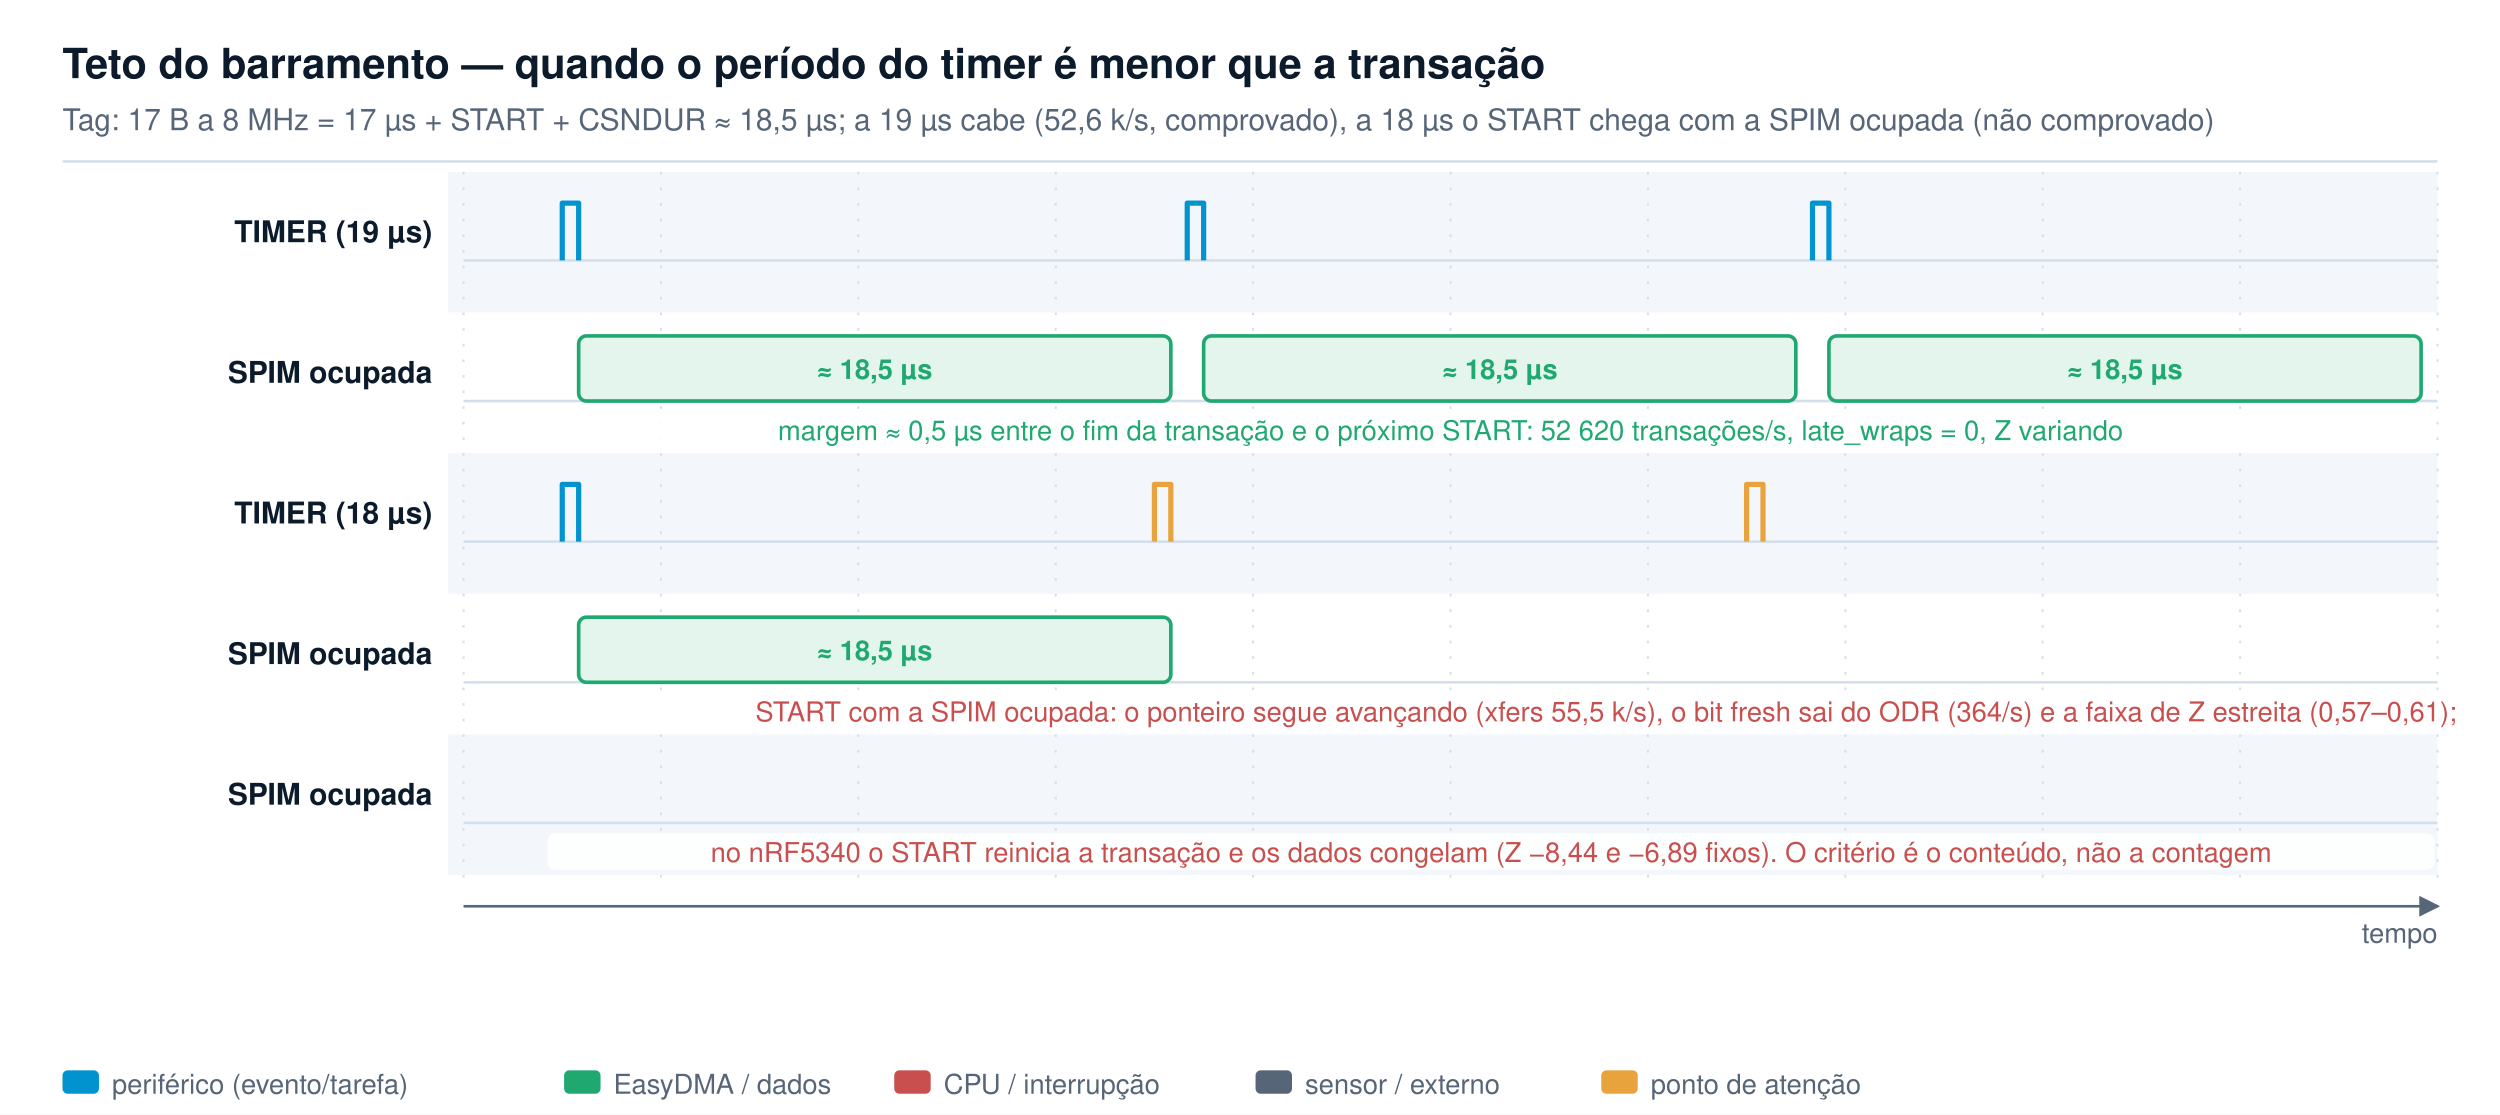
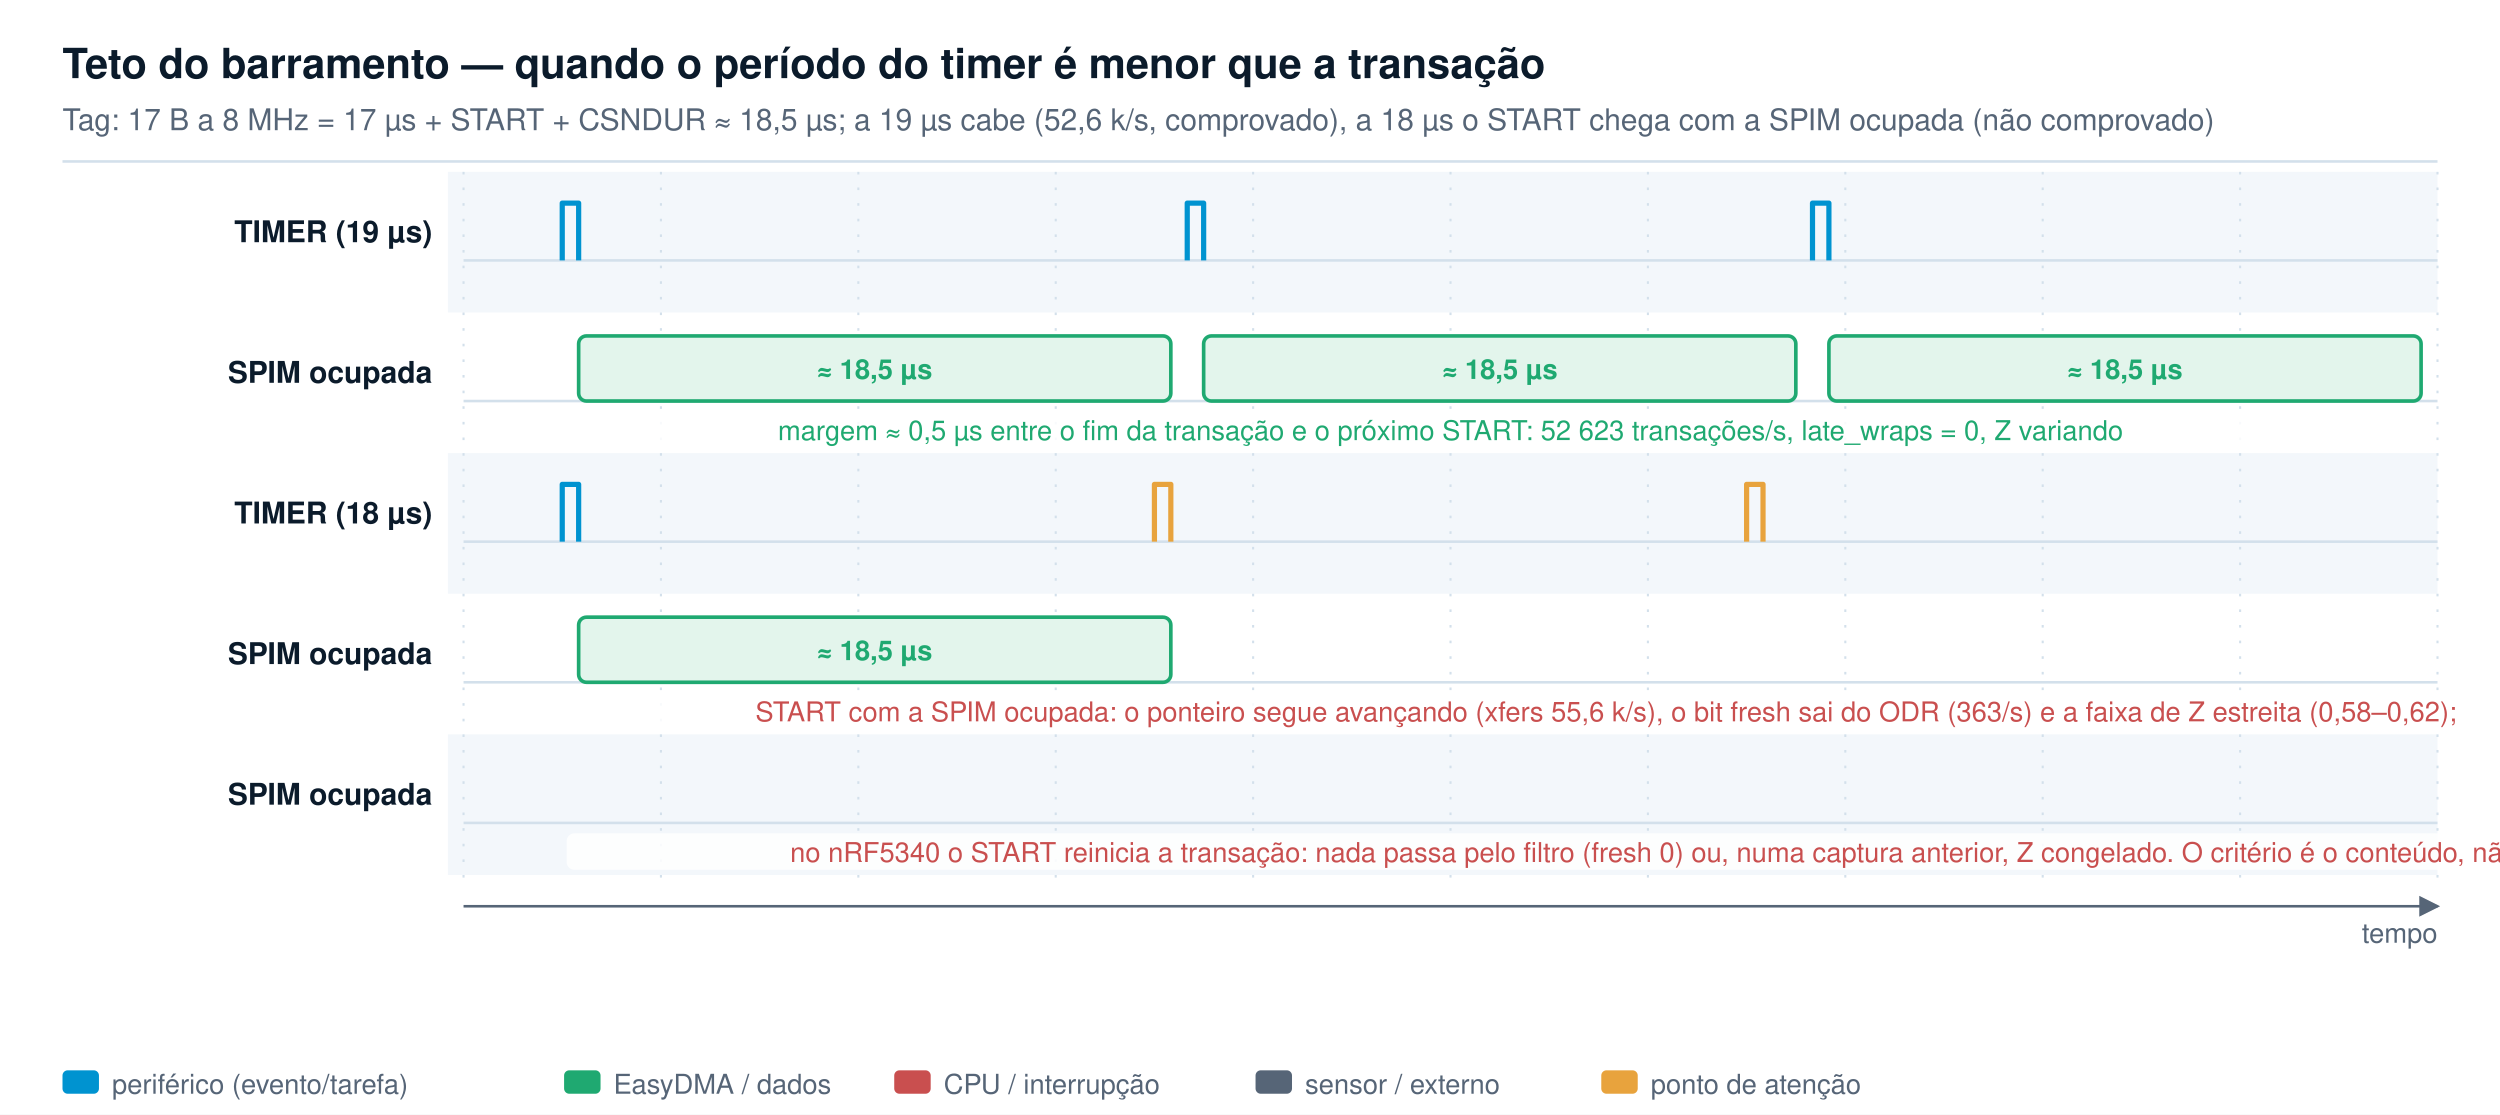
<svg xmlns="http://www.w3.org/2000/svg" width="960" height="428" viewBox="0 0 960 428">
  <defs>
    <marker id="arr" markerWidth="9" markerHeight="9" refX="7" refY="4.5" orient="auto" markerUnits="userSpaceOnUse">
      <path d="M0,0.5 L8,4.5 L0,8.5 z" fill="#566577" />
    </marker>
    <marker id="arr-blue" markerWidth="9" markerHeight="9" refX="7" refY="4.5" orient="auto" markerUnits="userSpaceOnUse">
      <path d="M0,0.5 L8,4.5 L0,8.5 z" fill="#0093D0" />
    </marker>
    <marker id="arr-green" markerWidth="9" markerHeight="9" refX="7" refY="4.5" orient="auto" markerUnits="userSpaceOnUse">
      <path d="M0,0.5 L8,4.5 L0,8.5 z" fill="#1FA971" />
    </marker>
    <marker id="arr-red" markerWidth="9" markerHeight="9" refX="7" refY="4.5" orient="auto" markerUnits="userSpaceOnUse">
      <path d="M0,0.5 L8,4.5 L0,8.5 z" fill="#C94F4F" />
    </marker>
    <filter id="shadow" x="-5%" y="-5%" width="110%" height="120%">
      <feDropShadow dx="0" dy="1.5" stdDeviation="1.5" flood-color="#00224E" flood-opacity="0.12" />
    </filter>
    <pattern id="hatch" width="6" height="6" patternUnits="userSpaceOnUse" patternTransform="rotate(45)">
      <line x1="0" y1="0" x2="0" y2="6" stroke="#D3E0EB" stroke-width="2" />
    </pattern>
  </defs>
  <rect width="100%" height="100%" fill="white" />
  <text x="24" y="30" fill="#0B1B2B" font-family="Segoe UI, Helvetica Neue, Helvetica, Arial, sans-serif" font-size="16" font-weight="600">Teto do barramento — quando o período do timer é menor que a transação</text>
  <text x="24" y="50" fill="#566577" font-family="Segoe UI, Helvetica Neue, Helvetica, Arial, sans-serif" font-size="11.5">Tag: 17 B a 8 MHz = 17 µs + START + CSNDUR ≈ 18,5 µs; a 19 µs cabe (52,6 k/s, comprovado), a 18 µs o START chega com a SPIM ocupada (não comprovado)</text>
  <line x1="24" y1="62" x2="936" y2="62" stroke="#D3E0EB" stroke-width="1" />
  <rect x="172" y="66" width="764" height="54" fill="#F3F7FB" />
  <line x1="178" y1="100" x2="936" y2="100" stroke="#D3E0EB" stroke-width="1" />
  <text x="166" y="93" text-anchor="end" fill="#0B1B2B" font-family="Segoe UI, Helvetica Neue, Helvetica, Arial, sans-serif" font-size="11.5" font-weight="600">TIMER (19 µs)</text>
  <line x1="178" y1="154" x2="936" y2="154" stroke="#D3E0EB" stroke-width="1" />
  <text x="166" y="147" text-anchor="end" fill="#0B1B2B" font-family="Segoe UI, Helvetica Neue, Helvetica, Arial, sans-serif" font-size="11.5" font-weight="600">SPIM ocupada</text>
  <rect x="172" y="174" width="764" height="54" fill="#F3F7FB" />
  <line x1="178" y1="208" x2="936" y2="208" stroke="#D3E0EB" stroke-width="1" />
  <text x="166" y="201" text-anchor="end" fill="#0B1B2B" font-family="Segoe UI, Helvetica Neue, Helvetica, Arial, sans-serif" font-size="11.5" font-weight="600">TIMER (18 µs)</text>
  <line x1="178" y1="262" x2="936" y2="262" stroke="#D3E0EB" stroke-width="1" />
  <text x="166" y="255" text-anchor="end" fill="#0B1B2B" font-family="Segoe UI, Helvetica Neue, Helvetica, Arial, sans-serif" font-size="11.5" font-weight="600">SPIM ocupada</text>
  <rect x="172" y="282" width="764" height="54" fill="#F3F7FB" />
  <line x1="178" y1="316" x2="936" y2="316" stroke="#D3E0EB" stroke-width="1" />
  <text x="166" y="309" text-anchor="end" fill="#0B1B2B" font-family="Segoe UI, Helvetica Neue, Helvetica, Arial, sans-serif" font-size="11.5" font-weight="600">SPIM ocupada</text>
  <line x1="178.0" y1="66" x2="178.0" y2="340" stroke="#D3E0EB" stroke-width="0.8" stroke-dasharray="1 5" />
  <line x1="253.8" y1="66" x2="253.8" y2="340" stroke="#D3E0EB" stroke-width="0.8" stroke-dasharray="1 5" />
  <line x1="329.6" y1="66" x2="329.6" y2="340" stroke="#D3E0EB" stroke-width="0.8" stroke-dasharray="1 5" />
  <line x1="405.4" y1="66" x2="405.4" y2="340" stroke="#D3E0EB" stroke-width="0.8" stroke-dasharray="1 5" />
  <line x1="481.2" y1="66" x2="481.2" y2="340" stroke="#D3E0EB" stroke-width="0.8" stroke-dasharray="1 5" />
  <line x1="557.0" y1="66" x2="557.0" y2="340" stroke="#D3E0EB" stroke-width="0.8" stroke-dasharray="1 5" />
  <line x1="632.8" y1="66" x2="632.8" y2="340" stroke="#D3E0EB" stroke-width="0.8" stroke-dasharray="1 5" />
  <line x1="708.6" y1="66" x2="708.6" y2="340" stroke="#D3E0EB" stroke-width="0.8" stroke-dasharray="1 5" />
  <line x1="784.4" y1="66" x2="784.4" y2="340" stroke="#D3E0EB" stroke-width="0.8" stroke-dasharray="1 5" />
  <line x1="860.2" y1="66" x2="860.2" y2="340" stroke="#D3E0EB" stroke-width="0.8" stroke-dasharray="1 5" />
  <line x1="936.0" y1="66" x2="936.0" y2="340" stroke="#D3E0EB" stroke-width="0.8" stroke-dasharray="1 5" />
  <path d="M215.9,100.0 V78.0 H222.2 V100.0" fill="none" stroke="#0093D0" stroke-width="2" stroke-linejoin="round" />
  <rect x="222.2" y="129.0" width="227.4" height="25" rx="3" fill="#E3F5EC" stroke="#1FA971" stroke-width="1.4" />
  <text x="335.9" y="145.5" fill="#1FA971" text-anchor="middle" font-family="Segoe UI, Helvetica Neue, Helvetica, Arial, sans-serif" font-size="10.5" font-weight="600">≈ 18,5 µs</text>
  <path d="M455.9,100.0 V78.0 H462.2 V100.0" fill="none" stroke="#0093D0" stroke-width="2" stroke-linejoin="round" />
  <rect x="462.2" y="129.0" width="227.4" height="25" rx="3" fill="#E3F5EC" stroke="#1FA971" stroke-width="1.4" />
  <text x="576.0" y="145.5" fill="#1FA971" text-anchor="middle" font-family="Segoe UI, Helvetica Neue, Helvetica, Arial, sans-serif" font-size="10.5" font-weight="600">≈ 18,5 µs</text>
  <path d="M696.0,100.0 V78.0 H702.3 V100.0" fill="none" stroke="#0093D0" stroke-width="2" stroke-linejoin="round" />
  <rect x="702.3" y="129.0" width="227.4" height="25" rx="3" fill="#E3F5EC" stroke="#1FA971" stroke-width="1.4" />
  <text x="816.0" y="145.5" fill="#1FA971" text-anchor="middle" font-family="Segoe UI, Helvetica Neue, Helvetica, Arial, sans-serif" font-size="10.5" font-weight="600">≈ 18,5 µs</text>
  <rect x="243.9" y="158" width="626.2" height="14" rx="3" fill="white" opacity="0.85" />
-   <text x="557.0" y="169.0" fill="#1FA971" text-anchor="middle" font-family="Segoe UI, Helvetica Neue, Helvetica, Arial, sans-serif" font-size="10.5">margem ≈ 0,5 µs entre o fim da transação e o próximo START: 52 620 transações/s, late_wraps = 0, Z variando</text>
+   <text x="557.0" y="169.0" fill="#1FA971" text-anchor="middle" font-family="Segoe UI, Helvetica Neue, Helvetica, Arial, sans-serif" font-size="10.5">margem ≈ 0,5 µs entre o fim da transação e o próximo START: 52 623 transações/s, late_wraps = 0, Z variando</text>
  <path d="M215.9,208.0 V186.0 H222.2 V208.0" fill="none" stroke="#0093D0" stroke-width="2" stroke-linejoin="round" />
  <path d="M443.3,208.0 V186.0 H449.6 V208.0" fill="none" stroke="#E8A33D" stroke-width="2" stroke-linejoin="round" />
  <path d="M670.7,208.0 V186.0 H677.0 V208.0" fill="none" stroke="#E8A33D" stroke-width="2" stroke-linejoin="round" />
  <rect x="222.2" y="237.0" width="227.4" height="25" rx="3" fill="#E3F5EC" stroke="#1FA971" stroke-width="1.4" />
  <text x="335.9" y="253.5" fill="#1FA971" text-anchor="middle" font-family="Segoe UI, Helvetica Neue, Helvetica, Arial, sans-serif" font-size="10.5" font-weight="600">≈ 18,5 µs</text>
  <rect x="213.8" y="266" width="805.8" height="14" rx="3" fill="white" opacity="0.85" />
-   <text x="616.7" y="277.0" fill="#C94F4F" text-anchor="middle" font-family="Segoe UI, Helvetica Neue, Helvetica, Arial, sans-serif" font-size="10.5">START com a SPIM ocupada: o ponteiro segue avançando (xfers 55,5 k/s), o bit fresh sai do ODR (364/s) e a faixa de Z estreita (0,57–0,61);</text>
-   <rect x="210.2" y="320" width="724.7" height="14" rx="3" fill="white" opacity="0.85" />
-   <text x="572.6" y="331.0" fill="#C94F4F" text-anchor="middle" font-family="Segoe UI, Helvetica Neue, Helvetica, Arial, sans-serif" font-size="10.5">no nRF5340 o START reinicia a transação e os dados congelam (Z −8,44 e −6,89 fixos). O critério é o conteúdo, não a contagem</text>
+   <text x="616.7" y="277.0" fill="#C94F4F" text-anchor="middle" font-family="Segoe UI, Helvetica Neue, Helvetica, Arial, sans-serif" font-size="10.5">START com a SPIM ocupada: o ponteiro segue avançando (xfers 55,6 k/s), o bit fresh sai do ODR (363/s) e a faixa de Z estreita (0,58–0,62);</text>
+   <rect x="217.6" y="320" width="892.8" height="14" rx="3" fill="white" opacity="0.85" />
+   <text x="664.0" y="331.0" fill="#C94F4F" text-anchor="middle" font-family="Segoe UI, Helvetica Neue, Helvetica, Arial, sans-serif" font-size="10.5">no nRF5340 o START reinicia a transação: nada passa pelo filtro (fresh 0) ou, numa captura anterior, Z congelado. O critério é o conteúdo, não a contagem</text>
  <line x1="178" y1="348" x2="936" y2="348" stroke="#566577" stroke-width="1" marker-end="url(#arr)" />
  <text x="936" y="362" text-anchor="end" fill="#566577" font-family="Segoe UI, Helvetica Neue, Helvetica, Arial, sans-serif" font-size="10.5">tempo</text>
  <rect x="24" y="411" width="14" height="9" rx="2" fill="#0093D0" />
  <text x="43" y="420" fill="#566577" font-family="Segoe UI, Helvetica Neue, Helvetica, Arial, sans-serif" font-size="10.5">periférico (evento/tarefa)</text>
  <rect x="216.61" y="411" width="14" height="9" rx="2" fill="#1FA971" />
  <text x="235.61" y="420" fill="#566577" font-family="Segoe UI, Helvetica Neue, Helvetica, Arial, sans-serif" font-size="10.5">EasyDMA / dados</text>
  <rect x="343.385" y="411" width="14" height="9" rx="2" fill="#C94F4F" />
  <text x="362.385" y="420" fill="#566577" font-family="Segoe UI, Helvetica Neue, Helvetica, Arial, sans-serif" font-size="10.5">CPU / interrupção</text>
  <rect x="482.13" y="411" width="14" height="9" rx="2" fill="#566577" />
  <text x="501.13" y="420" fill="#566577" font-family="Segoe UI, Helvetica Neue, Helvetica, Arial, sans-serif" font-size="10.5">sensor / externo</text>
  <rect x="614.89" y="411" width="14" height="9" rx="2" fill="#E8A33D" />
  <text x="633.89" y="420" fill="#566577" font-family="Segoe UI, Helvetica Neue, Helvetica, Arial, sans-serif" font-size="10.5">ponto de atenção</text>
</svg>
